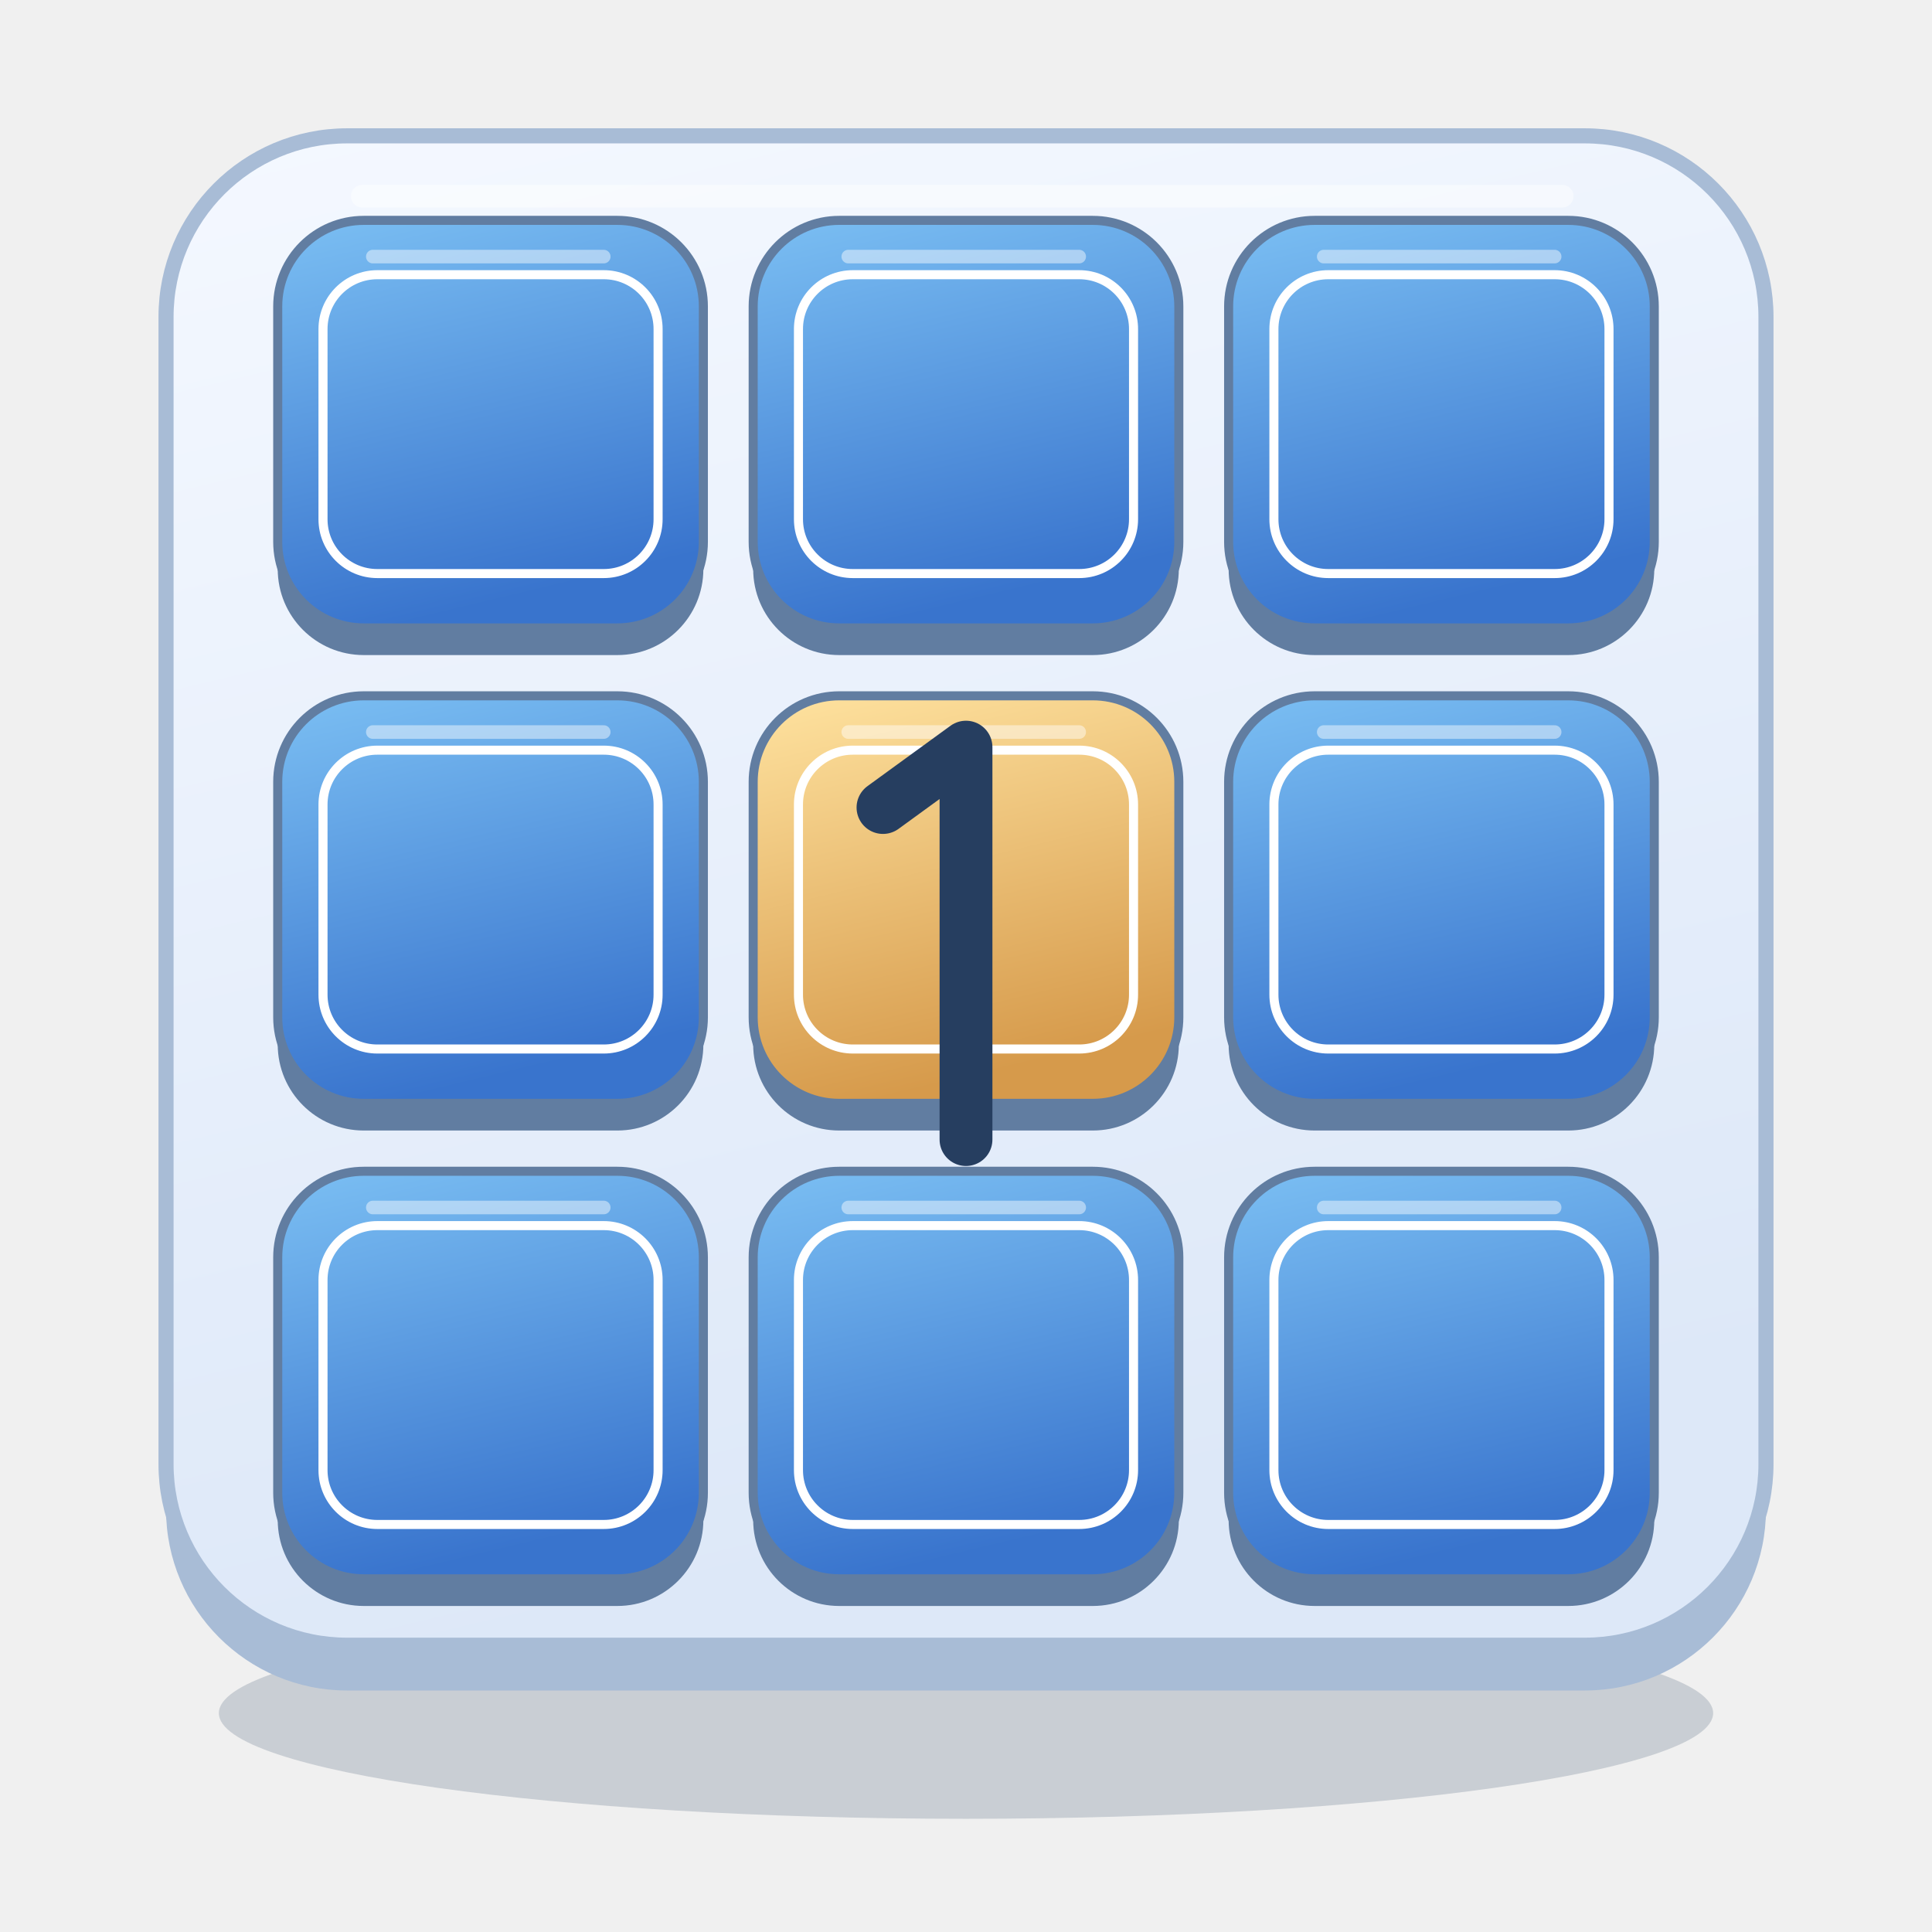
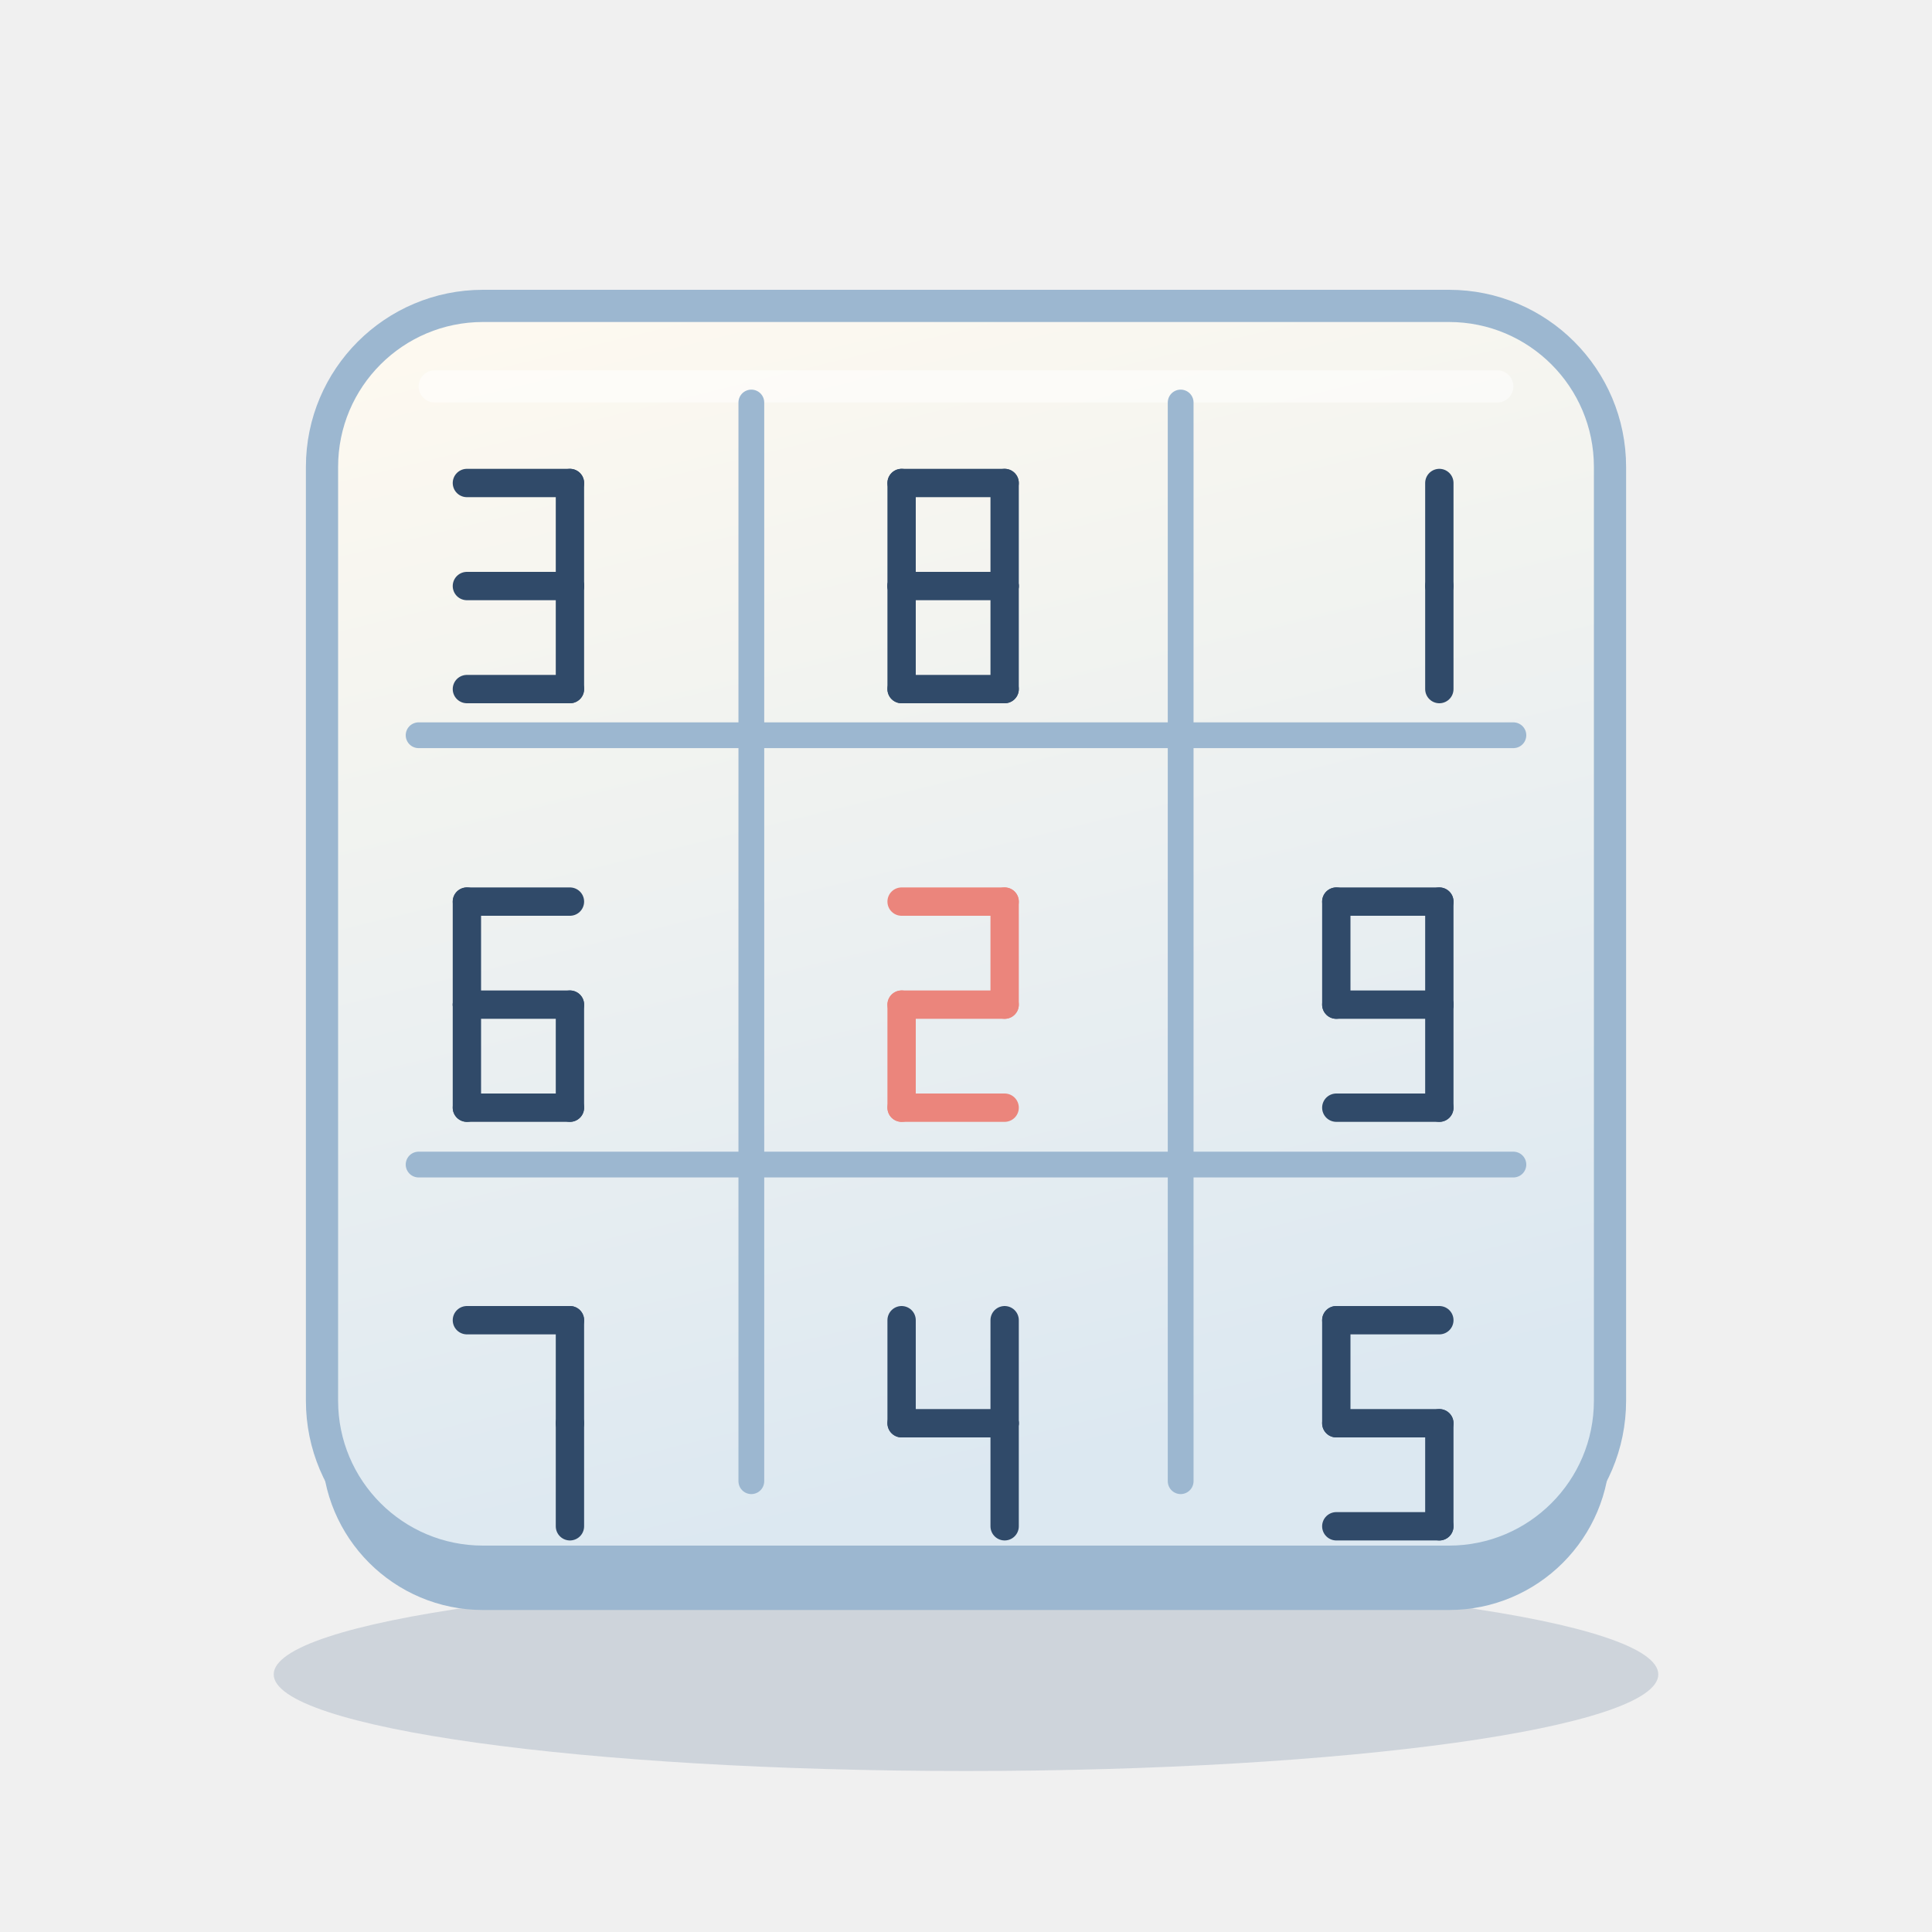
- <svg xmlns="http://www.w3.org/2000/svg" width="256" height="256" viewBox="0 0 256 256">
+ <svg xmlns="http://www.w3.org/2000/svg" width="120" height="120" viewBox="0 0 120 120">
  <defs>
    <linearGradient id="paper" x1="0" y1="0" x2=".25" y2="1">
-       <stop offset="0" stop-color="#F4F8FF" />
-       <stop offset="1" stop-color="#DDE8F8" />
+       <stop stop-color="#FFFAF0" />
+       <stop offset="1" stop-color="#DCE8F1" />
+     </linearGradient>
+     <linearGradient id="blue" x1="0" y1="0" x2=".25" y2="1">
+       <stop stop-color="#9AD2F7" />
+       <stop offset="1" stop-color="#397ACB" />
+     </linearGradient>
+     <linearGradient id="coral" x1="0" y1="0" x2=".25" y2="1">
+       <stop stop-color="#FFC0A5" />
+       <stop offset="1" stop-color="#CF645F" />
+     </linearGradient>
+     <linearGradient id="gold" x1="0" y1="0" x2=".25" y2="1">
+       <stop stop-color="#FFE7AD" />
+       <stop offset="1" stop-color="#D7A04A" />
+     </linearGradient>
+     <linearGradient id="mint" x1="0" y1="0" x2=".25" y2="1">
+       <stop stop-color="#B7EACD" />
+       <stop offset="1" stop-color="#4D9E85" />
+     </linearGradient>
+     <linearGradient id="violet" x1="0" y1="0" x2=".25" y2="1">
+       <stop stop-color="#DCD2FA" />
+       <stop offset="1" stop-color="#8470C2" />
+     </linearGradient>
+     <linearGradient id="cyan" x1="0" y1="0" x2=".25" y2="1">
+       <stop stop-color="#B8EDF1" />
+       <stop offset="1" stop-color="#4AA3BF" />
    </linearGradient>
    <linearGradient id="wood" x1="0" y1="0" x2=".25" y2="1">
-       <stop offset="0" stop-color="#E6BD83" />
-       <stop offset="1" stop-color="#B37E4C" />
+       <stop stop-color="#F0D1A2" />
+       <stop offset="1" stop-color="#D5AC7C" />
    </linearGradient>
-     <linearGradient id="blue" x1="0" y1="0" x2=".25" y2="1">
-       <stop offset="0" stop-color="#7BBFF3" />
-       <stop offset="1" stop-color="#3974CD" />
+     <linearGradient id="metal" x1="0" y1="0" x2=".25" y2="1">
+       <stop stop-color="#DBEAF2" />
+       <stop offset="1" stop-color="#6386A8" />
    </linearGradient>
-     <linearGradient id="coral" x1="0" y1="0" x2=".25" y2="1">
-       <stop offset="0" stop-color="#FFB79B" />
-       <stop offset="1" stop-color="#D36663" />
+     <linearGradient id="ink" x1="0" y1="0" x2=".25" y2="1">
+       <stop stop-color="#62788E" />
+       <stop offset="1" stop-color="#20364F" />
    </linearGradient>
-     <linearGradient id="gold" x1="0" y1="0" x2=".25" y2="1">
-       <stop offset="0" stop-color="#FFE3A0" />
-       <stop offset="1" stop-color="#D69A4B" />
-     </linearGradient>
-     <linearGradient id="mint" x1="0" y1="0" x2=".25" y2="1">
-       <stop offset="0" stop-color="#AAE2C9" />
-       <stop offset="1" stop-color="#58A891" />
-     </linearGradient>
-     <linearGradient id="violet" x1="0" y1="0" x2=".25" y2="1">
-       <stop offset="0" stop-color="#CBC0F6" />
-       <stop offset="1" stop-color="#8574C2" />
-     </linearGradient>
-     <linearGradient id="darkstone" x1="0" y1="0" x2=".25" y2="1">
-       <stop offset="0" stop-color="#64748E" />
-       <stop offset="1" stop-color="#1C2D46" />
-     </linearGradient>
-     <linearGradient id="whitestone" x1="0" y1="0" x2=".25" y2="1">
-       <stop offset="0" stop-color="#FFFDF3" />
-       <stop offset="1" stop-color="#C5D6E5" />
-     </linearGradient>
-     <linearGradient id="jade" x1="0" y1="0" x2=".25" y2="1">
-       <stop offset="0" stop-color="#5B9B84" />
-       <stop offset="1" stop-color="#367460" />
-     </linearGradient>
-     <linearGradient id="night" x1="0" y1="0" x2=".25" y2="1">
-       <stop offset="0" stop-color="#365983" />
-       <stop offset="1" stop-color="#182C49" />
-     </linearGradient>
-     <linearGradient id="glow" x1="0" y1="0" x2=".25" y2="1">
-       <stop offset="0" stop-color="#FFF5CA" />
-       <stop offset="1" stop-color="#F1C16D" />
-     </linearGradient>
-     <linearGradient id="tile" x1="0" y1="0" x2=".25" y2="1">
-       <stop offset="0" stop-color="#EBF4FF" />
-       <stop offset="1" stop-color="#CCDDF2" />
+     <linearGradient id="ivory" x1="0" y1="0" x2=".25" y2="1">
+       <stop stop-color="#FFF8E7" />
+       <stop offset="1" stop-color="#C9D8E6" />
    </linearGradient>
  </defs>
-   <ellipse cx="128" cy="227" rx="99" ry="14" fill="#183251" opacity="0.18" />
-   <g transform="translate(19 16) scale(1) rotate(0)">
-     <rect x="3" y="8" width="212" height="200" rx="24" fill="#A8BCD6" stroke="none" stroke-width="2" />
-     <rect x="3" y="2" width="212" height="200" rx="24" fill="url(#paper)" stroke="#A8BCD6" stroke-width="2" />
-     <path d="M29 10H188" fill="none" stroke="#FFFFFF" stroke-width="3" opacity="0.45" stroke-linecap="round" stroke-linejoin="round" />
+   <ellipse cx="60" cy="104" rx="43" ry="6" fill="#193D6C" opacity="0.16" />
+   <g transform="translate(10 9) scale(1) rotate(0 50 50)">
+     <rect x="10" y="13" width="80" height="78" rx="10" fill="#9CB7D0" stroke="none" stroke-width="2" />
+     <rect x="10" y="10" width="80" height="78" rx="10" fill="url(#paper)" stroke="#9CB7D0" stroke-width="2" />
+     <path d="M17 15H83" fill="none" stroke="#FFFFFF" stroke-width="2" stroke-linecap="round" stroke-linejoin="round" opacity="0.5" />
+     <path d="M36.667 16V83M16 36.667H84" fill="none" stroke="#9CB7D0" stroke-width="1.6" stroke-linecap="round" stroke-linejoin="round" opacity="1" />
+     <path d="M63.333 16V83M16 63.333H84" fill="none" stroke="#9CB7D0" stroke-width="1.6" stroke-linecap="round" stroke-linejoin="round" opacity="1" />
+     <g transform="translate(19 21) scale(0.8) rotate(0 50 50)">
+       <path d="M0 0H8" fill="none" stroke="#304A69" stroke-width="2.2" stroke-linecap="round" stroke-linejoin="round" opacity="1" />
+       <path d="M8 0V8" fill="none" stroke="#304A69" stroke-width="2.2" stroke-linecap="round" stroke-linejoin="round" opacity="1" />
+       <path d="M8 8V16" fill="none" stroke="#304A69" stroke-width="2.2" stroke-linecap="round" stroke-linejoin="round" opacity="1" />
+       <path d="M0 16H8" fill="none" stroke="#304A69" stroke-width="2.2" stroke-linecap="round" stroke-linejoin="round" opacity="1" />
+       <path d="M0 8H8" fill="none" stroke="#304A69" stroke-width="2.2" stroke-linecap="round" stroke-linejoin="round" opacity="1" />
+     </g>
+     <g transform="translate(46 21) scale(0.8) rotate(0 50 50)">
+       <path d="M0 0H8" fill="none" stroke="#304A69" stroke-width="2.2" stroke-linecap="round" stroke-linejoin="round" opacity="1" />
+       <path d="M8 0V8" fill="none" stroke="#304A69" stroke-width="2.2" stroke-linecap="round" stroke-linejoin="round" opacity="1" />
+       <path d="M8 8V16" fill="none" stroke="#304A69" stroke-width="2.2" stroke-linecap="round" stroke-linejoin="round" opacity="1" />
+       <path d="M0 16H8" fill="none" stroke="#304A69" stroke-width="2.2" stroke-linecap="round" stroke-linejoin="round" opacity="1" />
+       <path d="M0 8V16" fill="none" stroke="#304A69" stroke-width="2.2" stroke-linecap="round" stroke-linejoin="round" opacity="1" />
+       <path d="M0 0V8" fill="none" stroke="#304A69" stroke-width="2.2" stroke-linecap="round" stroke-linejoin="round" opacity="1" />
+       <path d="M0 8H8" fill="none" stroke="#304A69" stroke-width="2.2" stroke-linecap="round" stroke-linejoin="round" opacity="1" />
+     </g>
+     <g transform="translate(73 21) scale(0.8) rotate(0 50 50)">
+       <path d="M8 0V8" fill="none" stroke="#304A69" stroke-width="2.2" stroke-linecap="round" stroke-linejoin="round" opacity="1" />
+       <path d="M8 8V16" fill="none" stroke="#304A69" stroke-width="2.2" stroke-linecap="round" stroke-linejoin="round" opacity="1" />
+     </g>
+     <g transform="translate(19 47) scale(0.8) rotate(0 50 50)">
+       <path d="M0 0H8" fill="none" stroke="#304A69" stroke-width="2.2" stroke-linecap="round" stroke-linejoin="round" opacity="1" />
+       <path d="M8 8V16" fill="none" stroke="#304A69" stroke-width="2.2" stroke-linecap="round" stroke-linejoin="round" opacity="1" />
+       <path d="M0 16H8" fill="none" stroke="#304A69" stroke-width="2.2" stroke-linecap="round" stroke-linejoin="round" opacity="1" />
+       <path d="M0 8V16" fill="none" stroke="#304A69" stroke-width="2.2" stroke-linecap="round" stroke-linejoin="round" opacity="1" />
+       <path d="M0 0V8" fill="none" stroke="#304A69" stroke-width="2.2" stroke-linecap="round" stroke-linejoin="round" opacity="1" />
+       <path d="M0 8H8" fill="none" stroke="#304A69" stroke-width="2.2" stroke-linecap="round" stroke-linejoin="round" opacity="1" />
+     </g>
+     <g transform="translate(46 47) scale(0.8) rotate(0 50 50)">
+       <path d="M0 0H8" fill="none" stroke="#EB857C" stroke-width="2.2" stroke-linecap="round" stroke-linejoin="round" opacity="1" />
+       <path d="M8 0V8" fill="none" stroke="#EB857C" stroke-width="2.2" stroke-linecap="round" stroke-linejoin="round" opacity="1" />
+       <path d="M0 16H8" fill="none" stroke="#EB857C" stroke-width="2.2" stroke-linecap="round" stroke-linejoin="round" opacity="1" />
+       <path d="M0 8V16" fill="none" stroke="#EB857C" stroke-width="2.2" stroke-linecap="round" stroke-linejoin="round" opacity="1" />
+       <path d="M0 8H8" fill="none" stroke="#EB857C" stroke-width="2.2" stroke-linecap="round" stroke-linejoin="round" opacity="1" />
+     </g>
+     <g transform="translate(73 47) scale(0.8) rotate(0 50 50)">
+       <path d="M0 0H8" fill="none" stroke="#304A69" stroke-width="2.2" stroke-linecap="round" stroke-linejoin="round" opacity="1" />
+       <path d="M8 0V8" fill="none" stroke="#304A69" stroke-width="2.2" stroke-linecap="round" stroke-linejoin="round" opacity="1" />
+       <path d="M8 8V16" fill="none" stroke="#304A69" stroke-width="2.2" stroke-linecap="round" stroke-linejoin="round" opacity="1" />
+       <path d="M0 16H8" fill="none" stroke="#304A69" stroke-width="2.2" stroke-linecap="round" stroke-linejoin="round" opacity="1" />
+       <path d="M0 0V8" fill="none" stroke="#304A69" stroke-width="2.2" stroke-linecap="round" stroke-linejoin="round" opacity="1" />
+       <path d="M0 8H8" fill="none" stroke="#304A69" stroke-width="2.2" stroke-linecap="round" stroke-linejoin="round" opacity="1" />
+     </g>
+     <g transform="translate(19 73) scale(0.8) rotate(0 50 50)">
+       <path d="M0 0H8" fill="none" stroke="#304A69" stroke-width="2.2" stroke-linecap="round" stroke-linejoin="round" opacity="1" />
+       <path d="M8 0V8" fill="none" stroke="#304A69" stroke-width="2.2" stroke-linecap="round" stroke-linejoin="round" opacity="1" />
+       <path d="M8 8V16" fill="none" stroke="#304A69" stroke-width="2.2" stroke-linecap="round" stroke-linejoin="round" opacity="1" />
+     </g>
+     <g transform="translate(46 73) scale(0.8) rotate(0 50 50)">
+       <path d="M8 0V8" fill="none" stroke="#304A69" stroke-width="2.2" stroke-linecap="round" stroke-linejoin="round" opacity="1" />
+       <path d="M8 8V16" fill="none" stroke="#304A69" stroke-width="2.2" stroke-linecap="round" stroke-linejoin="round" opacity="1" />
+       <path d="M0 0V8" fill="none" stroke="#304A69" stroke-width="2.2" stroke-linecap="round" stroke-linejoin="round" opacity="1" />
+       <path d="M0 8H8" fill="none" stroke="#304A69" stroke-width="2.2" stroke-linecap="round" stroke-linejoin="round" opacity="1" />
+     </g>
+     <g transform="translate(73 73) scale(0.8) rotate(0 50 50)">
+       <path d="M0 0H8" fill="none" stroke="#304A69" stroke-width="2.2" stroke-linecap="round" stroke-linejoin="round" opacity="1" />
+       <path d="M8 8V16" fill="none" stroke="#304A69" stroke-width="2.2" stroke-linecap="round" stroke-linejoin="round" opacity="1" />
+       <path d="M0 16H8" fill="none" stroke="#304A69" stroke-width="2.2" stroke-linecap="round" stroke-linejoin="round" opacity="1" />
+       <path d="M0 0V8" fill="none" stroke="#304A69" stroke-width="2.2" stroke-linecap="round" stroke-linejoin="round" opacity="1" />
+       <path d="M0 8H8" fill="none" stroke="#304A69" stroke-width="2.2" stroke-linecap="round" stroke-linejoin="round" opacity="1" />
+     </g>
  </g>
-   <g transform="translate(35 28) scale(0.6) rotate(0)">
-     <rect x="3" y="8" width="94" height="90" rx="19" fill="#617DA1" stroke="none" stroke-width="2" />
-     <rect x="3" y="2" width="94" height="90" rx="19" fill="url(#blue)" stroke="#617DA1" stroke-width="2" />
-     <path d="M24 10H75" fill="none" stroke="#FFFFFF" stroke-width="3" opacity="0.45" stroke-linecap="round" stroke-linejoin="round" />
-     <rect x="13" y="14" width="74" height="66" rx="12" fill="none" stroke="#FFFFFF" stroke-width="2" />
-   </g>
-   <g transform="translate(98 28) scale(0.6) rotate(0)">
-     <rect x="3" y="8" width="94" height="90" rx="19" fill="#617DA1" stroke="none" stroke-width="2" />
-     <rect x="3" y="2" width="94" height="90" rx="19" fill="url(#blue)" stroke="#617DA1" stroke-width="2" />
-     <path d="M24 10H75" fill="none" stroke="#FFFFFF" stroke-width="3" opacity="0.45" stroke-linecap="round" stroke-linejoin="round" />
-     <rect x="13" y="14" width="74" height="66" rx="12" fill="none" stroke="#FFFFFF" stroke-width="2" />
-   </g>
-   <g transform="translate(161 28) scale(0.6) rotate(0)">
-     <rect x="3" y="8" width="94" height="90" rx="19" fill="#617DA1" stroke="none" stroke-width="2" />
-     <rect x="3" y="2" width="94" height="90" rx="19" fill="url(#blue)" stroke="#617DA1" stroke-width="2" />
-     <path d="M24 10H75" fill="none" stroke="#FFFFFF" stroke-width="3" opacity="0.45" stroke-linecap="round" stroke-linejoin="round" />
-     <rect x="13" y="14" width="74" height="66" rx="12" fill="none" stroke="#FFFFFF" stroke-width="2" />
-   </g>
-   <g transform="translate(35 91) scale(0.6) rotate(0)">
-     <rect x="3" y="8" width="94" height="90" rx="19" fill="#617DA1" stroke="none" stroke-width="2" />
-     <rect x="3" y="2" width="94" height="90" rx="19" fill="url(#blue)" stroke="#617DA1" stroke-width="2" />
-     <path d="M24 10H75" fill="none" stroke="#FFFFFF" stroke-width="3" opacity="0.45" stroke-linecap="round" stroke-linejoin="round" />
-     <rect x="13" y="14" width="74" height="66" rx="12" fill="none" stroke="#FFFFFF" stroke-width="2" />
-   </g>
-   <g transform="translate(98 91) scale(0.6) rotate(0)">
-     <rect x="3" y="8" width="94" height="90" rx="19" fill="#617DA1" stroke="none" stroke-width="2" />
-     <rect x="3" y="2" width="94" height="90" rx="19" fill="url(#gold)" stroke="#617DA1" stroke-width="2" />
-     <path d="M24 10H75" fill="none" stroke="#FFFFFF" stroke-width="3" opacity="0.45" stroke-linecap="round" stroke-linejoin="round" />
-     <rect x="13" y="14" width="74" height="66" rx="12" fill="none" stroke="#FFFFFF" stroke-width="2" />
-   </g>
-   <g transform="translate(161 91) scale(0.6) rotate(0)">
-     <rect x="3" y="8" width="94" height="90" rx="19" fill="#617DA1" stroke="none" stroke-width="2" />
-     <rect x="3" y="2" width="94" height="90" rx="19" fill="url(#blue)" stroke="#617DA1" stroke-width="2" />
-     <path d="M24 10H75" fill="none" stroke="#FFFFFF" stroke-width="3" opacity="0.45" stroke-linecap="round" stroke-linejoin="round" />
-     <rect x="13" y="14" width="74" height="66" rx="12" fill="none" stroke="#FFFFFF" stroke-width="2" />
-   </g>
-   <g transform="translate(35 154) scale(0.6) rotate(0)">
-     <rect x="3" y="8" width="94" height="90" rx="19" fill="#617DA1" stroke="none" stroke-width="2" />
-     <rect x="3" y="2" width="94" height="90" rx="19" fill="url(#blue)" stroke="#617DA1" stroke-width="2" />
-     <path d="M24 10H75" fill="none" stroke="#FFFFFF" stroke-width="3" opacity="0.45" stroke-linecap="round" stroke-linejoin="round" />
-     <rect x="13" y="14" width="74" height="66" rx="12" fill="none" stroke="#FFFFFF" stroke-width="2" />
-   </g>
-   <g transform="translate(98 154) scale(0.6) rotate(0)">
-     <rect x="3" y="8" width="94" height="90" rx="19" fill="#617DA1" stroke="none" stroke-width="2" />
-     <rect x="3" y="2" width="94" height="90" rx="19" fill="url(#blue)" stroke="#617DA1" stroke-width="2" />
-     <path d="M24 10H75" fill="none" stroke="#FFFFFF" stroke-width="3" opacity="0.45" stroke-linecap="round" stroke-linejoin="round" />
-     <rect x="13" y="14" width="74" height="66" rx="12" fill="none" stroke="#FFFFFF" stroke-width="2" />
-   </g>
-   <g transform="translate(161 154) scale(0.6) rotate(0)">
-     <rect x="3" y="8" width="94" height="90" rx="19" fill="#617DA1" stroke="none" stroke-width="2" />
-     <rect x="3" y="2" width="94" height="90" rx="19" fill="url(#blue)" stroke="#617DA1" stroke-width="2" />
-     <path d="M24 10H75" fill="none" stroke="#FFFFFF" stroke-width="3" opacity="0.45" stroke-linecap="round" stroke-linejoin="round" />
-     <rect x="13" y="14" width="74" height="66" rx="12" fill="none" stroke="#FFFFFF" stroke-width="2" />
-   </g>
-   <path d="M128 99V151M117 107L128 99" fill="none" stroke="#263E60" stroke-width="7" opacity="1" stroke-linecap="round" stroke-linejoin="round" />
</svg>
